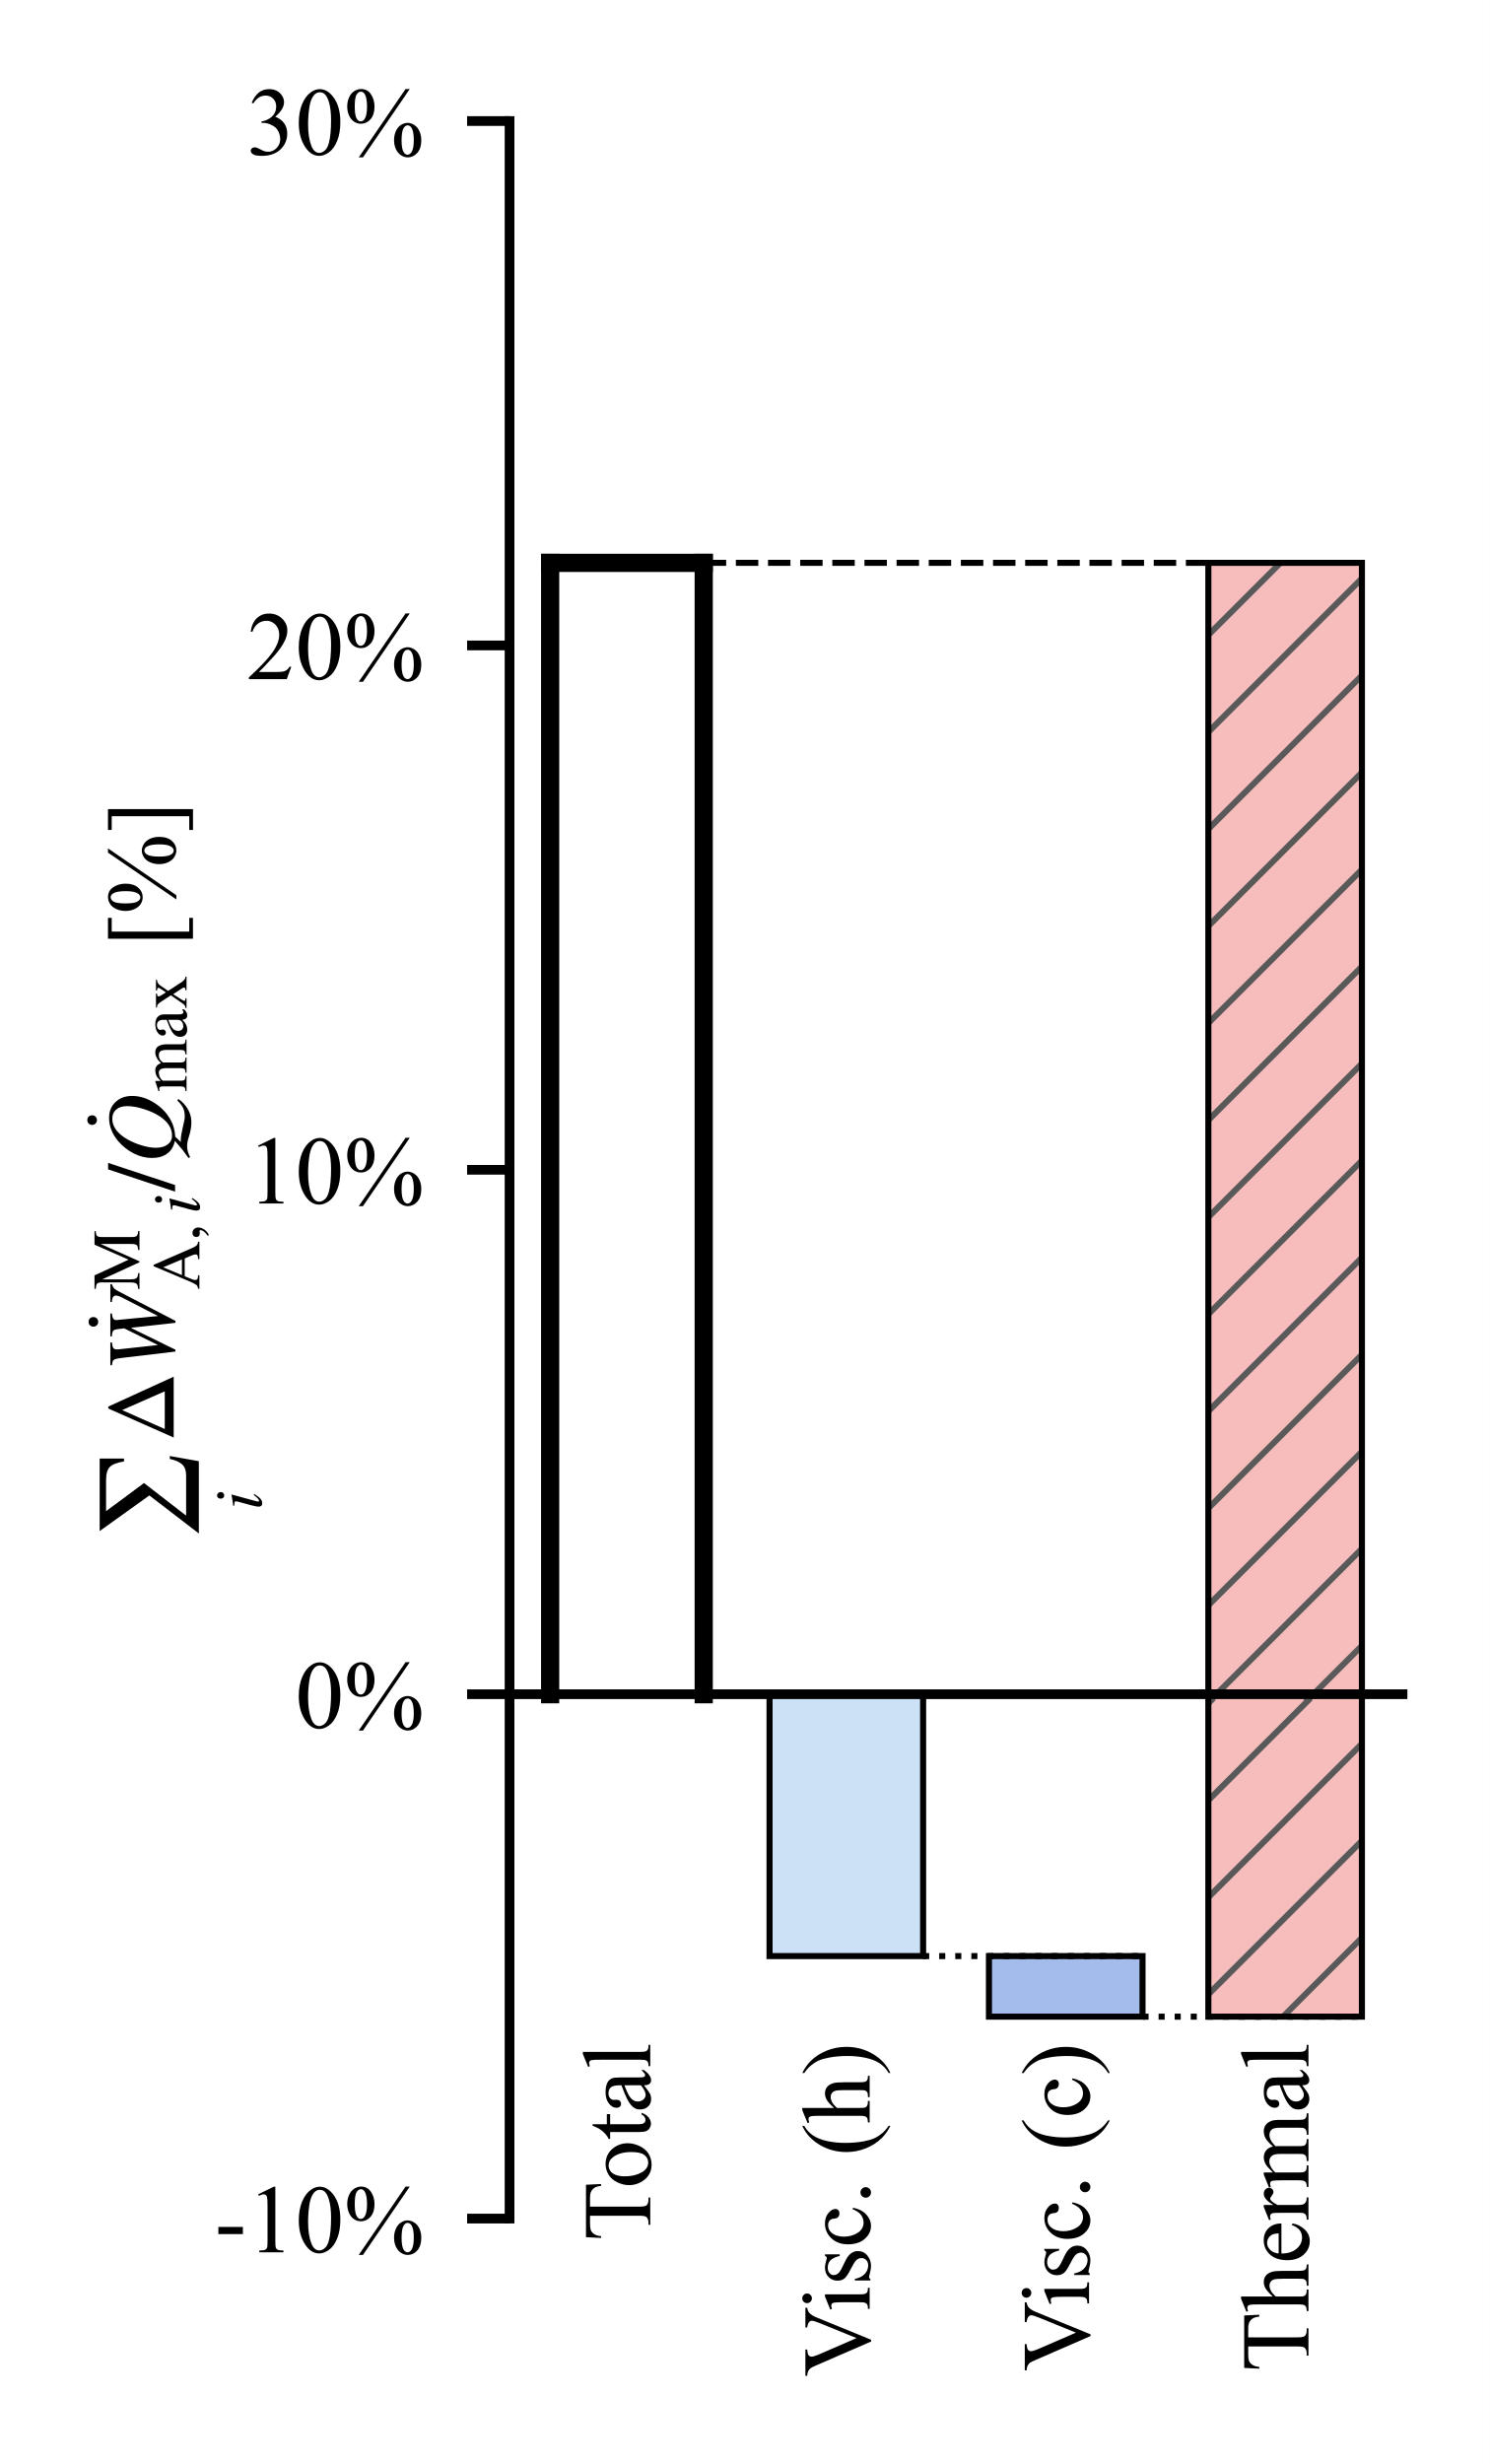
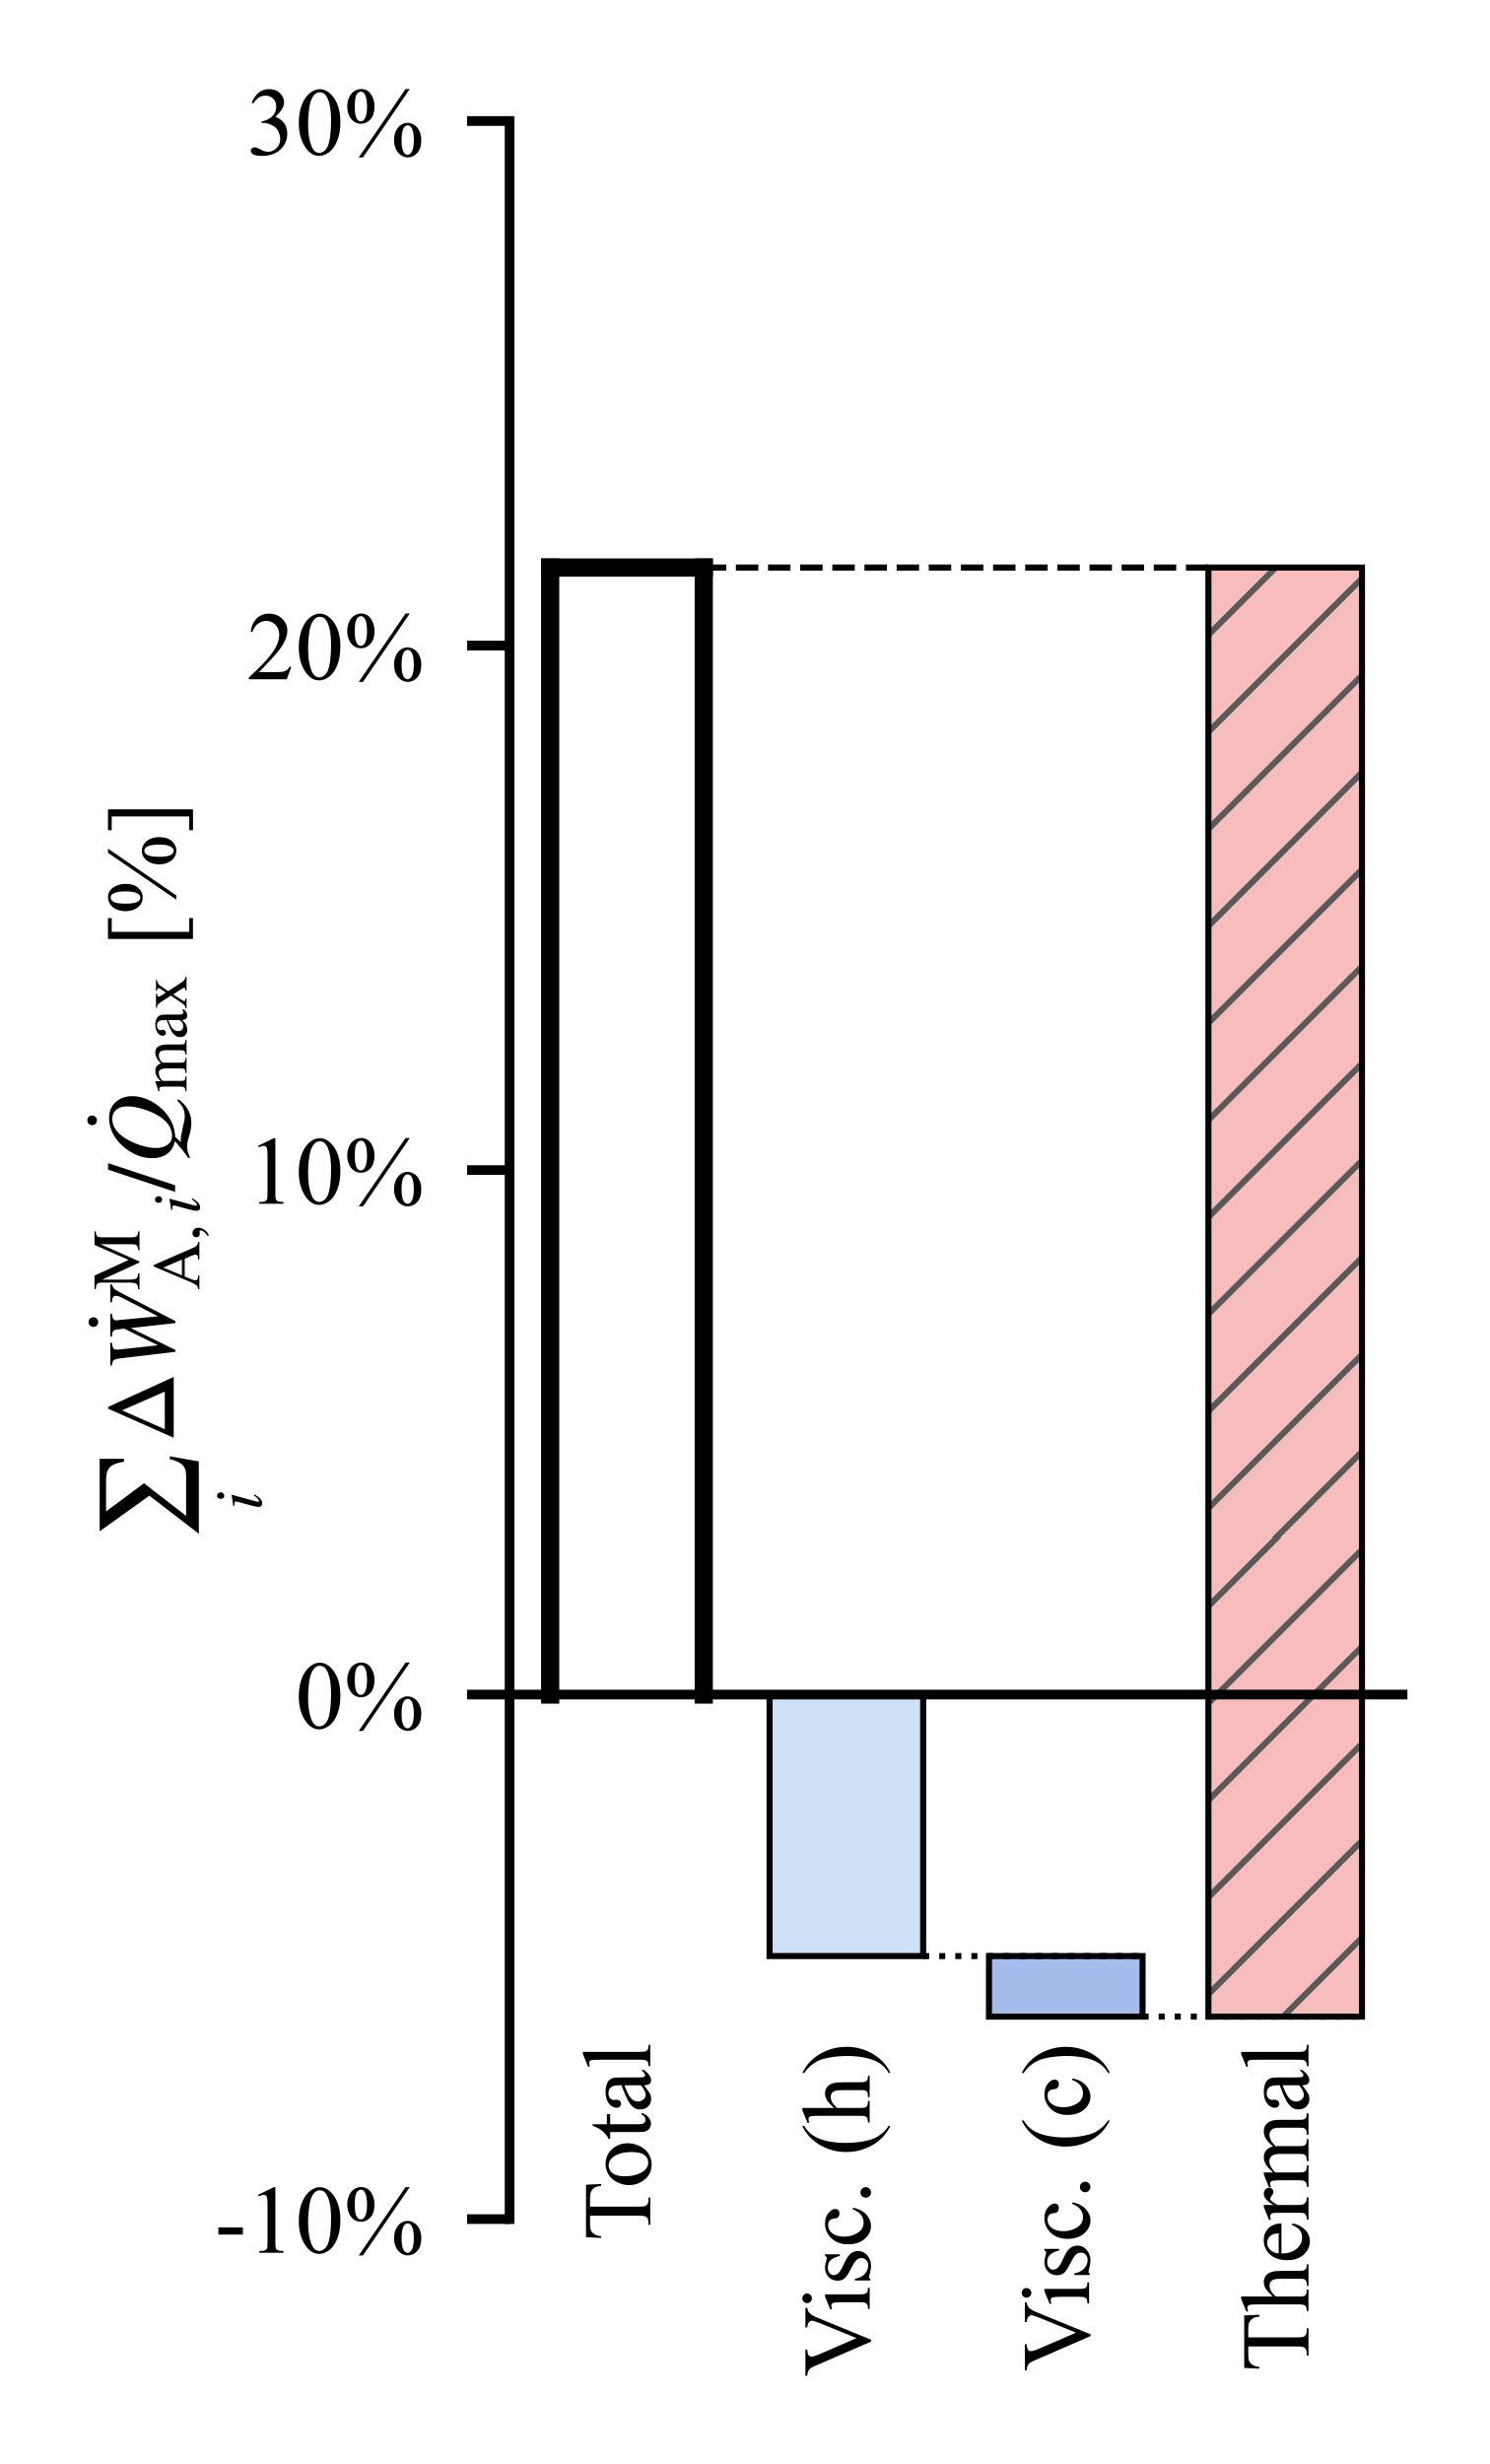
- <svg xmlns="http://www.w3.org/2000/svg" xmlns:xlink="http://www.w3.org/1999/xlink" width="122.824pt" height="203.101pt" viewBox="0 0 122.824 203.101" version="1.1">
+ <svg xmlns="http://www.w3.org/2000/svg" xmlns:xlink="http://www.w3.org/1999/xlink" width="122.824pt" height="203.094pt" viewBox="0 0 122.824 203.094" version="1.1">
  <defs>
    <style type="text/css">*{stroke-linejoin: round; stroke-linecap: butt}</style>
  </defs>
  <g id="figure_1">
    <g id="patch_1">
-       <path d="M 0 203.101  L 122.824 203.101  L 122.824 0  L 0 0  z " style="fill: #ffffff" />
+       <path d="M 0 203.094  L 122.824 203.094  L 122.824 0  L 0 0  z " style="fill: #ffffff" />
    </g>
    <g id="axes_1">
      <g id="patch_2">
-         <path d="M 42.008 182.872  L 115.624 182.872  L 115.624 9.977  L 42.008 9.977  z " style="fill: #ffffff" />
+         <path d="M 42.008 182.906  L 115.624 182.906  L 115.624 9.977  L 42.008 9.977  z " style="fill: #ffffff" />
      </g>
      <g id="line2d_1">
-         <path d="M 58.015 46.394  L 99.616 46.394  " clip-path="url(#pef632423b2)" style="fill: none; stroke-dasharray: 1.85,0.8; stroke-dashoffset: 0; stroke: #000000; stroke-width: 0.5" />
+         <path d="M 58.015 46.779  L 99.616 46.779  " clip-path="url(#p86c063c8af)" style="fill: none; stroke-dasharray: 1.85,0.8; stroke-dashoffset: 0; stroke: #000000; stroke-width: 0.5" />
      </g>
      <g id="patch_3">
-         <path d="M 45.354 139.649  L 58.015 139.649  L 58.015 46.394  L 45.354 46.394  z " clip-path="url(#pef632423b2)" style="fill: #ffffff; stroke: #000000; stroke-width: 0.5; stroke-linejoin: miter" />
+         <path d="M 45.354 139.674  L 58.015 139.674  L 58.015 46.779  L 45.354 46.779  z " clip-path="url(#p86c063c8af)" style="fill: #ffffff; stroke: #000000; stroke-width: 0.5; stroke-linejoin: miter" />
      </g>
      <g id="patch_4">
-         <path d="M 63.441 139.649  L 76.102 139.649  L 76.102 161.235  L 63.441 161.235  z " clip-path="url(#pef632423b2)" style="fill: #b2d1f2; fill-opacity: 0.65; stroke: #000000; stroke-width: 0.5; stroke-linejoin: miter" />
+         <path d="M 63.441 139.674  L 76.102 139.674  L 76.102 161.228  L 63.441 161.228  z " clip-path="url(#p86c063c8af)" style="fill: #b2d1f2; fill-opacity: 0.65; stroke: #000000; stroke-width: 0.5; stroke-linejoin: miter" />
      </g>
      <g id="patch_5">
-         <path d="M 81.529 161.235  L 94.19 161.235  L 94.19 166.227  L 81.529 166.227  z " clip-path="url(#pef632423b2)" style="fill: #7399e0; fill-opacity: 0.65; stroke: #000000; stroke-width: 0.5; stroke-linejoin: miter" />
+         <path d="M 81.529 161.228  L 94.19 161.228  L 94.19 166.219  L 81.529 166.219  z " clip-path="url(#p86c063c8af)" style="fill: #7399e0; fill-opacity: 0.65; stroke: #000000; stroke-width: 0.5; stroke-linejoin: miter" />
      </g>
      <g id="patch_6">
-         <path d="M 99.616 166.227  L 112.277 166.227  L 112.277 46.394  L 99.616 46.394  z " clip-path="url(#pef632423b2)" style="fill: url(#h58c23b54d7); fill-opacity: 0.65; stroke: #000000; stroke-width: 0.5; stroke-linejoin: miter" />
+         <path d="M 99.616 166.219  L 112.277 166.219  L 112.277 46.779  L 99.616 46.779  z " clip-path="url(#p86c063c8af)" style="fill: url(#he90295c486); fill-opacity: 0.65; stroke: #000000; stroke-width: 0.5; stroke-linejoin: miter" />
      </g>
      <g id="matplotlib.axis_1" />
      <g id="matplotlib.axis_2">
        <g id="ytick_1">
          <g id="line2d_2">
            <defs>
-               <path id="m6aaf3dd0cc" d="M 0 0  L -3.5 0  " style="stroke: #000000; stroke-width: 0.8" />
+               <path id="m9daeee7472" d="M 0 0  L -3.5 0  " style="stroke: #000000; stroke-width: 0.8" />
            </defs>
            <g>
-               <use xlink:href="#m6aaf3dd0cc" x="42.008" y="182.872" style="stroke: #000000; stroke-width: 0.8" />
+               <use xlink:href="#m9daeee7472" x="42.008" y="182.906" style="stroke: #000000; stroke-width: 0.8" />
            </g>
          </g>
          <g id="text_1">
-             <g transform="translate(17.68 185.6499) scale(0.08 -0.08)">
+             <g transform="translate(17.68 185.683) scale(0.08 -0.08)">
              <defs>
                <path id="TimesNewRomanPSMT-2d" d="M 259 1672  L 1875 1672  L 1875 1200  L 259 1200  L 259 1672  z " transform="scale(0.015625)" />
                <path id="TimesNewRomanPSMT-31" d="M 750 3822  L 1781 4325  L 1884 4325  L 1884 747  Q 1884 391 1914 303  Q 1944 216 2037 169  Q 2131 122 2419 116  L 2419 0  L 825 0  L 825 116  Q 1125 122 1212 167  Q 1300 213 1334 289  Q 1369 366 1369 747  L 1369 3034  Q 1369 3497 1338 3628  Q 1316 3728 1258 3775  Q 1200 3822 1119 3822  Q 1003 3822 797 3725  L 750 3822  z " transform="scale(0.015625)" />
                <path id="TimesNewRomanPSMT-30" d="M 231 2094  Q 231 2819 450 3342  Q 669 3866 1031 4122  Q 1313 4325 1613 4325  Q 2100 4325 2488 3828  Q 2972 3213 2972 2159  Q 2972 1422 2759 906  Q 2547 391 2217 158  Q 1888 -75 1581 -75  Q 975 -75 572 641  Q 231 1244 231 2094  z M 844 2016  Q 844 1141 1059 588  Q 1238 122 1591 122  Q 1759 122 1940 273  Q 2122 425 2216 781  Q 2359 1319 2359 2297  Q 2359 3022 2209 3506  Q 2097 3866 1919 4016  Q 1791 4119 1609 4119  Q 1397 4119 1231 3928  Q 1006 3669 925 3112  Q 844 2556 844 2016  z " transform="scale(0.015625)" />
                <path id="TimesNewRomanPSMT-25" d="M 4350 4334  L 1263 -175  L 984 -175  L 4072 4334  L 4350 4334  z M 1138 4334  Q 1559 4334 1792 3984  Q 2025 3634 2025 3181  Q 2025 2638 1762 2341  Q 1500 2044 1131 2044  Q 884 2044 678 2180  Q 472 2316 348 2584  Q 225 2853 225 3181  Q 225 3509 350 3786  Q 475 4063 692 4198  Q 909 4334 1138 4334  z M 1128 4159  Q 969 4159 845 3971  Q 722 3784 722 3184  Q 722 2750 791 2522  Q 844 2350 956 2256  Q 1022 2200 1119 2200  Q 1269 2200 1375 2363  Q 1531 2603 1531 3166  Q 1531 3759 1378 4000  Q 1278 4159 1128 4159  z M 4206 2103  Q 4428 2103 4648 1962  Q 4869 1822 4989 1553  Q 5109 1284 5109 963  Q 5109 409 4843 117  Q 4578 -175 4216 -175  Q 3988 -175 3773 -34  Q 3559 106 3436 367  Q 3313 628 3313 963  Q 3313 1291 3436 1562  Q 3559 1834 3773 1968  Q 3988 2103 4206 2103  z M 4209 1938  Q 4059 1938 3950 1769  Q 3809 1550 3809 941  Q 3809 381 3953 159  Q 4059 0 4209 0  Q 4353 0 4466 172  Q 4616 400 4616 956  Q 4616 1544 4466 1778  Q 4363 1938 4209 1938  z " transform="scale(0.015625)" />
              </defs>
              <use xlink:href="#TimesNewRomanPSMT-2d" />
              <use xlink:href="#TimesNewRomanPSMT-31" transform="translate(33.30078 0)" />
              <use xlink:href="#TimesNewRomanPSMT-30" transform="translate(83.30078 0)" />
              <use xlink:href="#TimesNewRomanPSMT-25" transform="translate(133.3008 0)" />
            </g>
          </g>
        </g>
        <g id="ytick_2">
          <g id="line2d_3">
            <g>
-               <use xlink:href="#m6aaf3dd0cc" x="42.008" y="139.649" style="stroke: #000000; stroke-width: 0.8" />
+               <use xlink:href="#m9daeee7472" x="42.008" y="139.674" style="stroke: #000000; stroke-width: 0.8" />
            </g>
          </g>
          <g id="text_2">
-             <g transform="translate(24.34375 142.4262) scale(0.08 -0.08)">
+             <g transform="translate(24.34375 142.451) scale(0.08 -0.08)">
              <use xlink:href="#TimesNewRomanPSMT-30" />
              <use xlink:href="#TimesNewRomanPSMT-25" transform="translate(50 0)" />
            </g>
          </g>
        </g>
        <g id="ytick_3">
          <g id="line2d_4">
            <g>
-               <use xlink:href="#m6aaf3dd0cc" x="42.008" y="96.425" style="stroke: #000000; stroke-width: 0.8" />
+               <use xlink:href="#m9daeee7472" x="42.008" y="96.442" style="stroke: #000000; stroke-width: 0.8" />
            </g>
          </g>
          <g id="text_3">
-             <g transform="translate(20.34375 99.20245) scale(0.08 -0.08)">
+             <g transform="translate(20.34375 99.21902) scale(0.08 -0.08)">
              <use xlink:href="#TimesNewRomanPSMT-31" />
              <use xlink:href="#TimesNewRomanPSMT-30" transform="translate(50 0)" />
              <use xlink:href="#TimesNewRomanPSMT-25" transform="translate(100 0)" />
            </g>
          </g>
        </g>
        <g id="ytick_4">
          <g id="line2d_5">
            <g>
-               <use xlink:href="#m6aaf3dd0cc" x="42.008" y="53.201" style="stroke: #000000; stroke-width: 0.8" />
+               <use xlink:href="#m9daeee7472" x="42.008" y="53.21" style="stroke: #000000; stroke-width: 0.8" />
            </g>
          </g>
          <g id="text_4">
-             <g transform="translate(20.34375 55.97872) scale(0.08 -0.08)">
+             <g transform="translate(20.34375 55.98701) scale(0.08 -0.08)">
              <defs>
                <path id="TimesNewRomanPSMT-32" d="M 2934 816  L 2638 0  L 138 0  L 138 116  Q 1241 1122 1691 1759  Q 2141 2397 2141 2925  Q 2141 3328 1894 3587  Q 1647 3847 1303 3847  Q 991 3847 742 3664  Q 494 3481 375 3128  L 259 3128  Q 338 3706 661 4015  Q 984 4325 1469 4325  Q 1984 4325 2329 3994  Q 2675 3663 2675 3213  Q 2675 2891 2525 2569  Q 2294 2063 1775 1497  Q 997 647 803 472  L 1909 472  Q 2247 472 2383 497  Q 2519 522 2628 598  Q 2738 675 2819 816  L 2934 816  z " transform="scale(0.015625)" />
              </defs>
              <use xlink:href="#TimesNewRomanPSMT-32" />
              <use xlink:href="#TimesNewRomanPSMT-30" transform="translate(50 0)" />
              <use xlink:href="#TimesNewRomanPSMT-25" transform="translate(100 0)" />
            </g>
          </g>
        </g>
        <g id="ytick_5">
          <g id="line2d_6">
            <g>
-               <use xlink:href="#m6aaf3dd0cc" x="42.008" y="9.977" style="stroke: #000000; stroke-width: 0.8" />
+               <use xlink:href="#m9daeee7472" x="42.008" y="9.977" style="stroke: #000000; stroke-width: 0.8" />
            </g>
          </g>
          <g id="text_5">
            <g transform="translate(20.34375 12.755) scale(0.08 -0.08)">
              <defs>
                <path id="TimesNewRomanPSMT-33" d="M 325 3431  Q 506 3859 782 4092  Q 1059 4325 1472 4325  Q 1981 4325 2253 3994  Q 2459 3747 2459 3466  Q 2459 3003 1878 2509  Q 2269 2356 2469 2072  Q 2669 1788 2669 1403  Q 2669 853 2319 450  Q 1863 -75 997 -75  Q 569 -75 414 31  Q 259 138 259 259  Q 259 350 332 419  Q 406 488 509 488  Q 588 488 669 463  Q 722 447 909 348  Q 1097 250 1169 231  Q 1284 197 1416 197  Q 1734 197 1970 444  Q 2206 691 2206 1028  Q 2206 1275 2097 1509  Q 2016 1684 1919 1775  Q 1784 1900 1550 2001  Q 1316 2103 1072 2103  L 972 2103  L 972 2197  Q 1219 2228 1467 2375  Q 1716 2522 1828 2728  Q 1941 2934 1941 3181  Q 1941 3503 1739 3701  Q 1538 3900 1238 3900  Q 753 3900 428 3381  L 325 3431  z " transform="scale(0.015625)" />
              </defs>
              <use xlink:href="#TimesNewRomanPSMT-33" />
              <use xlink:href="#TimesNewRomanPSMT-30" transform="translate(50 0)" />
              <use xlink:href="#TimesNewRomanPSMT-25" transform="translate(100 0)" />
            </g>
          </g>
        </g>
        <g id="text_6">
-           <g transform="translate(14.32 126.8649) rotate(-90) scale(0.08 -0.08)">
+           <g transform="translate(14.32 126.8815) rotate(-90) scale(0.08 -0.08)">
            <defs>
              <path id="STIXGeneral-Regular-2211" d="M 5478 256  L 5139 -1658  L 371 -1658  L 2880 1606  L 531 4883  L 5312 4883  L 5312 3277  L 5120 3277  Q 5018 3949 4765 4205  Q 4512 4461 3891 4461  L 1843 4461  L 3699 1958  L 1549 -819  L 4198 -819  Q 4698 -819 4934 -550  Q 5171 -282 5286 256  L 5478 256  z " transform="scale(0.015625)" />
              <path id="STIXGeneral-Italic-69" d="M 1690 3834  Q 1690 3699 1597 3603  Q 1504 3507 1376 3507  Q 1235 3507 1152 3600  Q 1069 3693 1069 3846  Q 1069 3994 1155 4090  Q 1242 4186 1370 4186  Q 1498 4186 1594 4080  Q 1690 3974 1690 3834  z M 1421 730  L 1504 659  Q 1235 243 1049 86  Q 864 -70 627 -70  Q 314 -70 314 282  Q 314 467 454 992  L 762 2125  Q 819 2330 819 2406  Q 819 2502 745 2528  Q 672 2554 410 2560  L 410 2662  Q 704 2688 1434 2822  L 1459 2803  L 858 608  Q 794 390 794 326  Q 794 230 883 230  Q 1043 230 1421 730  z " transform="scale(0.015625)" />
              <path id="STIXGeneral-Regular-394" d="M 4320 0  L 307 0  L 2221 4314  L 2349 4314  L 4320 0  z M 3354 589  L 2118 3405  L 870 589  L 3354 589  z " transform="scale(0.015625)" />
              <path id="STIXGeneral-Regular-307" d="M -1158 3661  Q -1158 3526 -1251 3436  Q -1344 3347 -1478 3347  Q -1606 3347 -1699 3440  Q -1792 3533 -1792 3661  Q -1792 3795 -1705 3888  Q -1619 3981 -1478 3981  Q -1331 3981 -1244 3891  Q -1158 3802 -1158 3661  z " transform="scale(0.015625)" />
              <path id="STIXGeneral-Italic-57" d="M 5798 4179  L 5798 4077  Q 5613 4019 5526 3936  Q 5440 3853 5306 3597  L 3379 -115  L 3251 -115  L 2931 2784  L 2899 2784  L 1478 -115  L 1357 -115  L 966 3174  Q 915 3622 883 3766  Q 851 3910 781 3981  Q 717 4045 454 4077  L 454 4179  L 1958 4179  L 1958 4077  Q 1696 4051 1597 3987  Q 1498 3923 1498 3750  Q 1498 3667 1504 3622  L 1786 1037  L 2886 3264  L 2835 3680  Q 2810 3923 2723 3993  Q 2637 4064 2355 4077  L 2355 4179  L 3866 4179  L 3866 4077  Q 3616 4051 3523 3987  Q 3430 3923 3430 3770  Q 3430 3750 3436 3715  Q 3443 3680 3443 3674  L 3699 1037  L 4902 3373  Q 5050 3654 5050 3808  Q 5050 4070 4621 4077  L 4621 4179  L 5798 4179  z " transform="scale(0.015625)" />
              <path id="STIXGeneral-Regular-4d" d="M 5530 0  L 3738 0  L 3738 122  Q 4115 147 4214 265  Q 4314 384 4314 787  L 4314 3661  L 2682 0  L 2592 0  L 979 3514  L 979 966  Q 979 448 1088 294  Q 1197 141 1574 122  L 1574 0  L 77 0  L 77 122  Q 358 141 480 205  Q 602 269 650 432  Q 698 595 698 966  L 698 3514  Q 698 3878 589 3984  Q 480 4090 90 4115  L 90 4237  L 1357 4237  L 2835 1024  L 4250 4237  L 5523 4237  L 5523 4115  Q 5178 4109 5072 3993  Q 4966 3878 4966 3520  L 4966 717  Q 4966 378 5072 262  Q 5178 147 5530 122  L 5530 0  z " transform="scale(0.015625)" />
              <path id="STIXGeneral-Regular-41" d="M 4525 0  L 2893 0  L 2893 122  Q 3149 122 3245 179  Q 3334 224 3334 333  Q 3334 499 3213 781  L 2950 1382  L 1274 1382  L 979 653  Q 922 506 922 384  Q 922 237 1027 179  Q 1133 122 1370 122  L 1370 0  L 96 0  L 96 122  Q 365 147 486 316  Q 608 486 902 1190  L 2221 4314  L 2349 4314  L 3923 710  Q 4064 378 4176 262  Q 4288 147 4525 122  L 4525 0  z M 2861 1645  L 2118 3405  L 1382 1645  L 2861 1645  z " transform="scale(0.015625)" />
              <path id="STIXGeneral-Regular-2c" d="M 531 -902  L 467 -781  Q 998 -422 998 -96  Q 998 -13 909 -13  Q 883 -13 822 -25  Q 762 -38 723 -38  Q 352 -38 352 288  Q 352 454 457 553  Q 563 653 736 653  Q 954 653 1101 496  Q 1248 339 1248 96  Q 1248 -198 1053 -473  Q 858 -749 531 -902  z " transform="scale(0.015625)" />
              <path id="STIXGeneral-Regular-2f" d="M 1837 4326  L 378 -90  L -58 -90  L 1408 4326  L 1837 4326  z " transform="scale(0.015625)" />
              <path id="STIXGeneral-Italic-51" d="M 442 -1082  L 378 -979  Q 749 -717 912 -589  Q 1075 -461 1510 -77  Q 966 32 675 425  Q 384 819 384 1440  Q 384 2035 678 2624  Q 973 3213 1491 3661  Q 2202 4262 3034 4262  Q 3680 4262 4077 3833  Q 4474 3405 4474 2746  Q 4474 1997 4019 1277  Q 3565 557 2835 173  Q 2400 -64 1786 -102  L 1440 -467  L 1600 -467  Q 1824 -467 2387 -595  Q 2938 -730 3098 -730  Q 3443 -730 3673 -624  Q 3904 -518 4173 -237  L 4275 -307  Q 4122 -525 3942 -685  Q 3411 -1165 2720 -1165  Q 2298 -1165 1773 -998  Q 1421 -883 1178 -883  Q 800 -883 442 -1082  z M 3802 3072  Q 3802 3526 3581 3788  Q 3360 4051 2976 4051  Q 2272 4051 1734 3251  Q 1446 2822 1251 2230  Q 1056 1638 1056 1171  Q 1056 691 1273 400  Q 1491 109 1850 109  Q 2579 109 3117 902  Q 3411 1350 3606 1964  Q 3802 2579 3802 3072  z " transform="scale(0.015625)" />
              <path id="STIXGeneral-Regular-6d" d="M 4960 0  L 3565 0  L 3565 96  Q 3834 122 3907 208  Q 3981 294 3981 576  L 3981 1894  Q 3981 2278 3869 2444  Q 3757 2611 3488 2611  Q 3264 2611 3107 2521  Q 2950 2432 2803 2221  L 2803 608  Q 2803 301 2896 201  Q 2989 102 3264 96  L 3264 0  L 1830 0  L 1830 96  Q 2112 115 2189 188  Q 2266 262 2266 550  L 2266 1901  Q 2266 2611 1850 2611  Q 1670 2611 1468 2531  Q 1267 2451 1171 2336  Q 1088 2240 1088 2227  L 1088 448  Q 1088 243 1177 176  Q 1267 109 1523 96  L 1523 0  L 102 0  L 102 96  Q 371 102 460 195  Q 550 288 550 563  L 550 2150  Q 550 2387 499 2480  Q 448 2573 326 2573  Q 230 2573 122 2547  L 122 2656  Q 557 2778 1011 2944  L 1062 2925  L 1062 2451  L 1075 2451  Q 1363 2752 1584 2848  Q 1805 2944 2054 2944  Q 2560 2944 2733 2406  Q 3232 2944 3776 2944  Q 4518 2944 4518 1792  L 4518 493  Q 4518 282 4582 202  Q 4646 122 4794 109  L 4960 96  L 4960 0  z " transform="scale(0.015625)" />
              <path id="STIXGeneral-Regular-61" d="M 2829 422  L 2829 243  Q 2586 -64 2253 -64  Q 1888 -64 1843 403  L 1837 403  Q 1427 -64 909 -64  Q 608 -64 422 112  Q 237 288 237 602  Q 237 1050 685 1350  Q 992 1555 1837 1869  L 1837 2214  Q 1837 2502 1699 2646  Q 1562 2790 1338 2790  Q 1146 2790 1018 2697  Q 890 2605 890 2477  Q 890 2419 909 2348  Q 928 2278 928 2208  Q 928 2112 841 2029  Q 755 1946 634 1946  Q 525 1946 441 2029  Q 358 2112 358 2240  Q 358 2547 685 2752  Q 986 2944 1421 2944  Q 1939 2944 2176 2656  Q 2291 2522 2323 2384  Q 2355 2246 2355 1946  L 2355 723  Q 2355 301 2554 301  Q 2682 301 2829 422  z M 1837 813  L 1837 1715  Q 1248 1510 1018 1293  Q 800 1094 800 800  Q 800 557 921 432  Q 1043 307 1242 307  Q 1453 307 1613 410  Q 1747 506 1792 589  Q 1837 672 1837 813  z " transform="scale(0.015625)" />
              <path id="STIXGeneral-Regular-78" d="M 3066 0  L 1779 0  L 1779 96  Q 1939 109 1987 137  Q 2035 166 2035 250  Q 2035 307 1997 365  L 1414 1261  L 909 474  Q 781 275 781 211  Q 781 96 1037 96  L 1037 0  L 109 0  L 109 96  Q 269 109 355 169  Q 442 230 576 422  L 1306 1478  L 704 2400  Q 557 2624 454 2704  Q 352 2784 211 2784  L 154 2784  L 154 2880  L 1478 2880  L 1478 2784  Q 1203 2778 1203 2643  Q 1203 2509 1498 2074  Q 1581 1958 1587 1946  Q 1619 1990 1779 2227  Q 1811 2285 1856 2349  Q 1901 2413 1923 2451  Q 1946 2490 1971 2528  Q 1997 2566 2006 2595  Q 2016 2624 2016 2643  Q 2016 2765 1760 2784  L 1760 2880  L 2771 2880  L 2771 2784  Q 2445 2771 2253 2502  L 1722 1734  L 2541 480  Q 2790 96 3066 96  L 3066 0  z " transform="scale(0.015625)" />
              <path id="TimesNewRomanPSMT-20" transform="scale(0.015625)" />
              <path id="TimesNewRomanPSMT-5b" d="M 1900 -1269  L 525 -1269  L 525 4334  L 1900 4334  L 1900 4088  L 994 4088  L 994 -1025  L 1900 -1025  L 1900 -1269  z " transform="scale(0.015625)" />
              <path id="TimesNewRomanPSMT-5d" d="M 234 4334  L 1609 4334  L 1609 -1272  L 234 -1272  L 234 -1025  L 1141 -1025  L 1141 4088  L 234 4088  L 234 4334  z " transform="scale(0.015625)" />
            </defs>
            <use xlink:href="#STIXGeneral-Regular-2211" transform="translate(0 0)" />
            <use xlink:href="#STIXGeneral-Italic-69" transform="translate(30 -90.44062) scale(0.7)" />
            <use xlink:href="#STIXGeneral-Regular-394" transform="translate(99.85259 0)" />
            <use xlink:href="#STIXGeneral-Regular-307" transform="translate(246.8776 25.5)" />
            <use xlink:href="#STIXGeneral-Italic-57" transform="translate(172.0526 0)" />
            <use xlink:href="#STIXGeneral-Regular-4d" transform="translate(256.8958 35.275) scale(0.7)" />
            <use xlink:href="#STIXGeneral-Regular-41" transform="translate(256.8958 -26.45625) scale(0.7)" />
            <use xlink:href="#STIXGeneral-Regular-2c" transform="translate(307.4358 -26.45625) scale(0.7)" />
            <use xlink:href="#STIXGeneral-Italic-69" transform="translate(335.0438 -26.45625) scale(0.7)" />
            <use xlink:href="#STIXGeneral-Regular-2f" transform="translate(358.9132 0)" />
            <use xlink:href="#STIXGeneral-Regular-307" transform="translate(454.7632 26.79688)" />
            <use xlink:href="#STIXGeneral-Italic-51" transform="translate(386.7132 0)" />
            <use xlink:href="#STIXGeneral-Regular-6d" transform="translate(460.4564 -13.22813) scale(0.7)" />
            <use xlink:href="#STIXGeneral-Regular-61" transform="translate(514.9164 -13.22813) scale(0.7)" />
            <use xlink:href="#STIXGeneral-Regular-78" transform="translate(545.9964 -13.22813) scale(0.7)" />
            <use xlink:href="#TimesNewRomanPSMT-20" transform="translate(585.4058 0)" />
            <use xlink:href="#TimesNewRomanPSMT-5b" transform="translate(610.4058 0)" />
            <use xlink:href="#TimesNewRomanPSMT-25" transform="translate(643.7066 0)" />
            <use xlink:href="#TimesNewRomanPSMT-5d" transform="translate(727.0073 0)" />
          </g>
        </g>
      </g>
      <g id="line2d_7">
-         <path d="M 76.102 161.235  L 94.19 161.235  " clip-path="url(#pef632423b2)" style="fill: none; stroke-dasharray: 0.5,0.825; stroke-dashoffset: 0; stroke: #000000; stroke-width: 0.5" />
+         <path d="M 76.102 161.228  L 94.19 161.228  " clip-path="url(#p86c063c8af)" style="fill: none; stroke-dasharray: 0.5,0.825; stroke-dashoffset: 0; stroke: #000000; stroke-width: 0.5" />
      </g>
      <g id="line2d_8">
-         <path d="M 94.19 166.227  L 112.277 166.227  " clip-path="url(#pef632423b2)" style="fill: none; stroke-dasharray: 0.5,0.825; stroke-dashoffset: 0; stroke: #000000; stroke-width: 0.5" />
+         <path d="M 94.19 166.219  L 112.277 166.219  " clip-path="url(#p86c063c8af)" style="fill: none; stroke-dasharray: 0.5,0.825; stroke-dashoffset: 0; stroke: #000000; stroke-width: 0.5" />
      </g>
      <g id="line2d_9">
-         <path d="M 42.008 139.649  L 115.624 139.649  " clip-path="url(#pef632423b2)" style="fill: none; stroke: #000000; stroke-width: 0.5; stroke-linecap: square" />
+         <path d="M 42.008 139.674  L 115.624 139.674  " clip-path="url(#p86c063c8af)" style="fill: none; stroke: #000000; stroke-width: 0.5; stroke-linecap: square" />
      </g>
      <g id="patch_7">
-         <path d="M 42.008 182.872  L 42.008 9.977  " style="fill: none; stroke: #000000; stroke-width: 0.8; stroke-linejoin: miter; stroke-linecap: square" />
+         <path d="M 42.008 182.906  L 42.008 9.977  " style="fill: none; stroke: #000000; stroke-width: 0.8; stroke-linejoin: miter; stroke-linecap: square" />
      </g>
      <g id="patch_8">
-         <path d="M 42.008 139.649  L 115.624 139.649  " style="fill: none; stroke: #000000; stroke-width: 0.8; stroke-linejoin: miter; stroke-linecap: square" />
+         <path d="M 42.008 139.674  L 115.624 139.674  " style="fill: none; stroke: #000000; stroke-width: 0.8; stroke-linejoin: miter; stroke-linecap: square" />
      </g>
      <g id="text_7">
-         <g transform="translate(53.60618 184.7107) rotate(-90) scale(0.08 -0.08)">
+         <g transform="translate(53.60618 184.7036) rotate(-90) scale(0.08 -0.08)">
          <defs>
            <path id="TimesNewRomanPSMT-54" d="M 3703 4238  L 3750 3244  L 3631 3244  Q 3597 3506 3538 3619  Q 3441 3800 3280 3886  Q 3119 3972 2856 3972  L 2259 3972  L 2259 734  Q 2259 344 2344 247  Q 2463 116 2709 116  L 2856 116  L 2856 0  L 1059 0  L 1059 116  L 1209 116  Q 1478 116 1591 278  Q 1659 378 1659 734  L 1659 3972  L 1150 3972  Q 853 3972 728 3928  Q 566 3869 450 3700  Q 334 3531 313 3244  L 194 3244  L 244 4238  L 3703 4238  z " transform="scale(0.015625)" />
            <path id="TimesNewRomanPSMT-6f" d="M 1600 2947  Q 2250 2947 2644 2453  Q 2978 2031 2978 1484  Q 2978 1100 2793 706  Q 2609 313 2286 112  Q 1963 -88 1566 -88  Q 919 -88 538 428  Q 216 863 216 1403  Q 216 1797 411 2186  Q 606 2575 925 2761  Q 1244 2947 1600 2947  z M 1503 2744  Q 1338 2744 1170 2645  Q 1003 2547 900 2300  Q 797 2053 797 1666  Q 797 1041 1045 587  Q 1294 134 1700 134  Q 2003 134 2200 384  Q 2397 634 2397 1244  Q 2397 2006 2069 2444  Q 1847 2744 1503 2744  z " transform="scale(0.015625)" />
            <path id="TimesNewRomanPSMT-74" d="M 1031 3803  L 1031 2863  L 1700 2863  L 1700 2644  L 1031 2644  L 1031 788  Q 1031 509 1111 412  Q 1191 316 1316 316  Q 1419 316 1516 380  Q 1613 444 1666 569  L 1788 569  Q 1678 263 1478 108  Q 1278 -47 1066 -47  Q 922 -47 784 33  Q 647 113 581 261  Q 516 409 516 719  L 516 2644  L 63 2644  L 63 2747  Q 234 2816 414 2980  Q 594 3144 734 3369  Q 806 3488 934 3803  L 1031 3803  z " transform="scale(0.015625)" />
            <path id="TimesNewRomanPSMT-61" d="M 1822 413  Q 1381 72 1269 19  Q 1100 -59 909 -59  Q 613 -59 420 144  Q 228 347 228 678  Q 228 888 322 1041  Q 450 1253 767 1440  Q 1084 1628 1822 1897  L 1822 2009  Q 1822 2438 1686 2597  Q 1550 2756 1291 2756  Q 1094 2756 978 2650  Q 859 2544 859 2406  L 866 2225  Q 866 2081 792 2003  Q 719 1925 600 1925  Q 484 1925 411 2006  Q 338 2088 338 2228  Q 338 2497 613 2722  Q 888 2947 1384 2947  Q 1766 2947 2009 2819  Q 2194 2722 2281 2516  Q 2338 2381 2338 1966  L 2338 994  Q 2338 584 2353 492  Q 2369 400 2405 369  Q 2441 338 2488 338  Q 2538 338 2575 359  Q 2641 400 2828 588  L 2828 413  Q 2478 -56 2159 -56  Q 2006 -56 1915 50  Q 1825 156 1822 413  z M 1822 616  L 1822 1706  Q 1350 1519 1213 1441  Q 966 1303 859 1153  Q 753 1003 753 825  Q 753 600 887 451  Q 1022 303 1197 303  Q 1434 303 1822 616  z " transform="scale(0.015625)" />
            <path id="TimesNewRomanPSMT-6c" d="M 1184 4444  L 1184 647  Q 1184 378 1223 290  Q 1263 203 1344 158  Q 1425 113 1647 113  L 1647 0  L 244 0  L 244 113  Q 441 113 512 153  Q 584 194 625 287  Q 666 381 666 647  L 666 3247  Q 666 3731 644 3842  Q 622 3953 573 3993  Q 525 4034 450 4034  Q 369 4034 244 3984  L 191 4094  L 1044 4444  L 1184 4444  z " transform="scale(0.015625)" />
          </defs>
          <use xlink:href="#TimesNewRomanPSMT-54" />
          <use xlink:href="#TimesNewRomanPSMT-6f" transform="translate(54.08398 0)" />
          <use xlink:href="#TimesNewRomanPSMT-74" transform="translate(104.084 0)" />
          <use xlink:href="#TimesNewRomanPSMT-61" transform="translate(131.8672 0)" />
          <use xlink:href="#TimesNewRomanPSMT-6c" transform="translate(176.252 0)" />
        </g>
      </g>
      <g id="text_8">
-         <g transform="translate(71.69366 195.9007) rotate(-90) scale(0.08 -0.08)">
+         <g transform="translate(71.69366 195.8936) rotate(-90) scale(0.08 -0.08)">
          <defs>
            <path id="TimesNewRomanPSMT-56" d="M 4544 4238  L 4544 4122  Q 4319 4081 4203 3978  Q 4038 3825 3909 3509  L 2431 -97  L 2316 -97  L 728 3556  Q 606 3838 556 3900  Q 478 3997 364 4051  Q 250 4106 56 4122  L 56 4238  L 1788 4238  L 1788 4122  Q 1494 4094 1406 4022  Q 1319 3950 1319 3838  Q 1319 3681 1463 3350  L 2541 866  L 3541 3319  Q 3688 3681 3688 3822  Q 3688 3913 3597 3995  Q 3506 4078 3291 4113  Q 3275 4116 3238 4122  L 3238 4238  L 4544 4238  z " transform="scale(0.015625)" />
            <path id="TimesNewRomanPSMT-69" d="M 928 4444  Q 1059 4444 1151 4351  Q 1244 4259 1244 4128  Q 1244 3997 1151 3903  Q 1059 3809 928 3809  Q 797 3809 703 3903  Q 609 3997 609 4128  Q 609 4259 701 4351  Q 794 4444 928 4444  z M 1188 2947  L 1188 647  Q 1188 378 1227 289  Q 1266 200 1342 156  Q 1419 113 1622 113  L 1622 0  L 231 0  L 231 113  Q 441 113 512 153  Q 584 194 626 287  Q 669 381 669 647  L 669 1750  Q 669 2216 641 2353  Q 619 2453 572 2492  Q 525 2531 444 2531  Q 356 2531 231 2484  L 188 2597  L 1050 2947  L 1188 2947  z " transform="scale(0.015625)" />
            <path id="TimesNewRomanPSMT-73" d="M 2050 2947  L 2050 1972  L 1947 1972  Q 1828 2431 1642 2597  Q 1456 2763 1169 2763  Q 950 2763 815 2647  Q 681 2531 681 2391  Q 681 2216 781 2091  Q 878 1963 1175 1819  L 1631 1597  Q 2266 1288 2266 781  Q 2266 391 1970 151  Q 1675 -88 1309 -88  Q 1047 -88 709 6  Q 606 38 541 38  Q 469 38 428 -44  L 325 -44  L 325 978  L 428 978  Q 516 541 762 319  Q 1009 97 1316 97  Q 1531 97 1667 223  Q 1803 350 1803 528  Q 1803 744 1651 891  Q 1500 1038 1047 1263  Q 594 1488 453 1669  Q 313 1847 313 2119  Q 313 2472 555 2709  Q 797 2947 1181 2947  Q 1350 2947 1591 2875  Q 1750 2828 1803 2828  Q 1853 2828 1881 2850  Q 1909 2872 1947 2947  L 2050 2947  z " transform="scale(0.015625)" />
            <path id="TimesNewRomanPSMT-63" d="M 2631 1088  Q 2516 522 2178 217  Q 1841 -88 1431 -88  Q 944 -88 581 321  Q 219 731 219 1428  Q 219 2103 620 2525  Q 1022 2947 1584 2947  Q 2006 2947 2278 2723  Q 2550 2500 2550 2259  Q 2550 2141 2473 2067  Q 2397 1994 2259 1994  Q 2075 1994 1981 2113  Q 1928 2178 1911 2362  Q 1894 2547 1784 2644  Q 1675 2738 1481 2738  Q 1169 2738 978 2506  Q 725 2200 725 1697  Q 725 1184 976 792  Q 1228 400 1656 400  Q 1963 400 2206 609  Q 2378 753 2541 1131  L 2631 1088  z " transform="scale(0.015625)" />
            <path id="TimesNewRomanPSMT-2e" d="M 800 606  Q 947 606 1047 504  Q 1147 403 1147 259  Q 1147 116 1045 14  Q 944 -88 800 -88  Q 656 -88 554 14  Q 453 116 453 259  Q 453 406 554 506  Q 656 606 800 606  z " transform="scale(0.015625)" />
            <path id="TimesNewRomanPSMT-28" d="M 1988 -1253  L 1988 -1369  Q 1516 -1131 1200 -813  Q 750 -359 506 256  Q 263 872 263 1534  Q 263 2503 741 3301  Q 1219 4100 1988 4444  L 1988 4313  Q 1603 4100 1356 3731  Q 1109 3363 987 2797  Q 866 2231 866 1616  Q 866 947 969 400  Q 1050 -31 1165 -292  Q 1281 -553 1476 -793  Q 1672 -1034 1988 -1253  z " transform="scale(0.015625)" />
            <path id="TimesNewRomanPSMT-68" d="M 1041 4444  L 1041 2350  Q 1388 2731 1591 2839  Q 1794 2947 1997 2947  Q 2241 2947 2416 2812  Q 2591 2678 2675 2391  Q 2734 2191 2734 1659  L 2734 647  Q 2734 375 2778 275  Q 2809 200 2884 156  Q 2959 113 3159 113  L 3159 0  L 1753 0  L 1753 113  L 1819 113  Q 2019 113 2097 173  Q 2175 234 2206 353  Q 2216 403 2216 647  L 2216 1659  Q 2216 2128 2167 2275  Q 2119 2422 2012 2495  Q 1906 2569 1756 2569  Q 1603 2569 1437 2487  Q 1272 2406 1041 2159  L 1041 647  Q 1041 353 1073 281  Q 1106 209 1195 161  Q 1284 113 1503 113  L 1503 0  L 84 0  L 84 113  Q 275 113 384 172  Q 447 203 484 290  Q 522 378 522 647  L 522 3238  Q 522 3728 498 3840  Q 475 3953 426 3993  Q 378 4034 297 4034  Q 231 4034 84 3984  L 41 4094  L 897 4444  L 1041 4444  z " transform="scale(0.015625)" />
            <path id="TimesNewRomanPSMT-29" d="M 144 4313  L 144 4444  Q 619 4209 934 3891  Q 1381 3434 1625 2820  Q 1869 2206 1869 1541  Q 1869 572 1392 -226  Q 916 -1025 144 -1369  L 144 -1253  Q 528 -1038 776 -670  Q 1025 -303 1145 264  Q 1266 831 1266 1447  Q 1266 2113 1163 2663  Q 1084 3094 967 3353  Q 850 3613 656 3853  Q 463 4094 144 4313  z " transform="scale(0.015625)" />
          </defs>
          <use xlink:href="#TimesNewRomanPSMT-56" />
          <use xlink:href="#TimesNewRomanPSMT-69" transform="translate(66.2168 0)" />
          <use xlink:href="#TimesNewRomanPSMT-73" transform="translate(94 0)" />
          <use xlink:href="#TimesNewRomanPSMT-63" transform="translate(132.916 0)" />
          <use xlink:href="#TimesNewRomanPSMT-2e" transform="translate(177.3008 0)" />
          <use xlink:href="#TimesNewRomanPSMT-20" transform="translate(202.3008 0)" />
          <use xlink:href="#TimesNewRomanPSMT-28" transform="translate(227.3008 0)" />
          <use xlink:href="#TimesNewRomanPSMT-68" transform="translate(260.6016 0)" />
          <use xlink:href="#TimesNewRomanPSMT-29" transform="translate(310.6016 0)" />
        </g>
      </g>
      <g id="text_9">
-         <g transform="translate(89.78114 195.4519) rotate(-90) scale(0.08 -0.08)">
+         <g transform="translate(89.78114 195.4448) rotate(-90) scale(0.08 -0.08)">
          <use xlink:href="#TimesNewRomanPSMT-56" />
          <use xlink:href="#TimesNewRomanPSMT-69" transform="translate(66.2168 0)" />
          <use xlink:href="#TimesNewRomanPSMT-73" transform="translate(94 0)" />
          <use xlink:href="#TimesNewRomanPSMT-63" transform="translate(132.916 0)" />
          <use xlink:href="#TimesNewRomanPSMT-2e" transform="translate(177.3008 0)" />
          <use xlink:href="#TimesNewRomanPSMT-20" transform="translate(202.3008 0)" />
          <use xlink:href="#TimesNewRomanPSMT-28" transform="translate(227.3008 0)" />
          <use xlink:href="#TimesNewRomanPSMT-63" transform="translate(260.6016 0)" />
          <use xlink:href="#TimesNewRomanPSMT-29" transform="translate(304.9863 0)" />
        </g>
      </g>
      <g id="text_10">
-         <g transform="translate(107.8686 195.4857) rotate(-90) scale(0.08 -0.08)">
+         <g transform="translate(107.8686 195.4786) rotate(-90) scale(0.08 -0.08)">
          <defs>
            <path id="TimesNewRomanPSMT-65" d="M 681 1784  Q 678 1147 991 784  Q 1303 422 1725 422  Q 2006 422 2214 576  Q 2422 731 2563 1106  L 2659 1044  Q 2594 616 2278 264  Q 1963 -88 1488 -88  Q 972 -88 605 314  Q 238 716 238 1394  Q 238 2128 614 2539  Q 991 2950 1559 2950  Q 2041 2950 2350 2633  Q 2659 2316 2659 1784  L 681 1784  z M 681 1966  L 2006 1966  Q 1991 2241 1941 2353  Q 1863 2528 1708 2628  Q 1553 2728 1384 2728  Q 1125 2728 920 2526  Q 716 2325 681 1966  z " transform="scale(0.015625)" />
            <path id="TimesNewRomanPSMT-72" d="M 1038 2947  L 1038 2303  Q 1397 2947 1775 2947  Q 1947 2947 2059 2842  Q 2172 2738 2172 2600  Q 2172 2478 2090 2393  Q 2009 2309 1897 2309  Q 1788 2309 1652 2417  Q 1516 2525 1450 2525  Q 1394 2525 1328 2463  Q 1188 2334 1038 2041  L 1038 669  Q 1038 431 1097 309  Q 1138 225 1241 169  Q 1344 113 1538 113  L 1538 0  L 72 0  L 72 113  Q 291 113 397 181  Q 475 231 506 341  Q 522 394 522 644  L 522 1753  Q 522 2253 501 2348  Q 481 2444 426 2487  Q 372 2531 291 2531  Q 194 2531 72 2484  L 41 2597  L 906 2947  L 1038 2947  z " transform="scale(0.015625)" />
            <path id="TimesNewRomanPSMT-6d" d="M 1050 2338  Q 1363 2650 1419 2697  Q 1559 2816 1721 2881  Q 1884 2947 2044 2947  Q 2313 2947 2506 2790  Q 2700 2634 2766 2338  Q 3088 2713 3309 2830  Q 3531 2947 3766 2947  Q 3994 2947 4170 2830  Q 4347 2713 4450 2447  Q 4519 2266 4519 1878  L 4519 647  Q 4519 378 4559 278  Q 4591 209 4675 161  Q 4759 113 4950 113  L 4950 0  L 3538 0  L 3538 113  L 3597 113  Q 3781 113 3884 184  Q 3956 234 3988 344  Q 4000 397 4000 647  L 4000 1878  Q 4000 2228 3916 2372  Q 3794 2572 3525 2572  Q 3359 2572 3192 2489  Q 3025 2406 2788 2181  L 2781 2147  L 2788 2013  L 2788 647  Q 2788 353 2820 281  Q 2853 209 2943 161  Q 3034 113 3253 113  L 3253 0  L 1806 0  L 1806 113  Q 2044 113 2133 169  Q 2222 225 2256 338  Q 2272 391 2272 647  L 2272 1878  Q 2272 2228 2169 2381  Q 2031 2581 1784 2581  Q 1616 2581 1450 2491  Q 1191 2353 1050 2181  L 1050 647  Q 1050 366 1089 281  Q 1128 197 1204 155  Q 1281 113 1516 113  L 1516 0  L 100 0  L 100 113  Q 297 113 375 155  Q 453 197 493 289  Q 534 381 534 647  L 534 1741  Q 534 2213 506 2350  Q 484 2453 437 2492  Q 391 2531 309 2531  Q 222 2531 100 2484  L 53 2597  L 916 2947  L 1050 2947  L 1050 2338  z " transform="scale(0.015625)" />
          </defs>
          <use xlink:href="#TimesNewRomanPSMT-54" />
          <use xlink:href="#TimesNewRomanPSMT-68" transform="translate(61.08398 0)" />
          <use xlink:href="#TimesNewRomanPSMT-65" transform="translate(111.084 0)" />
          <use xlink:href="#TimesNewRomanPSMT-72" transform="translate(155.4688 0)" />
          <use xlink:href="#TimesNewRomanPSMT-6d" transform="translate(188.7695 0)" />
          <use xlink:href="#TimesNewRomanPSMT-61" transform="translate(266.5527 0)" />
          <use xlink:href="#TimesNewRomanPSMT-6c" transform="translate(310.9375 0)" />
        </g>
      </g>
      <g id="line2d_10">
-         <path d="M 45.354 46.394  L 58.015 46.394  " clip-path="url(#pef632423b2)" style="fill: none; stroke: #000000; stroke-width: 1.5; stroke-linecap: square" />
+         <path d="M 45.354 46.779  L 58.015 46.779  " clip-path="url(#p86c063c8af)" style="fill: none; stroke: #000000; stroke-width: 1.5; stroke-linecap: square" />
      </g>
      <g id="line2d_11">
-         <path d="M 45.354 139.649  L 45.354 46.394  " clip-path="url(#pef632423b2)" style="fill: none; stroke: #000000; stroke-width: 1.5; stroke-linecap: square" />
+         <path d="M 45.354 139.674  L 45.354 46.779  " clip-path="url(#p86c063c8af)" style="fill: none; stroke: #000000; stroke-width: 1.5; stroke-linecap: square" />
      </g>
      <g id="line2d_12">
-         <path d="M 58.015 139.649  L 58.015 46.394  " clip-path="url(#pef632423b2)" style="fill: none; stroke: #000000; stroke-width: 1.5; stroke-linecap: square" />
+         <path d="M 58.015 139.674  L 58.015 46.779  " clip-path="url(#p86c063c8af)" style="fill: none; stroke: #000000; stroke-width: 1.5; stroke-linecap: square" />
      </g>
    </g>
  </g>
  <defs>
-     <clipPath id="pef632423b2">
-       <rect x="42.008" y="9.977" width="73.616" height="172.895" />
+     <clipPath id="p86c063c8af">
+       <rect x="42.008" y="9.977" width="73.616" height="172.928" />
    </clipPath>
  </defs>
  <defs>
-     <pattern id="h58c23b54d7" patternUnits="userSpaceOnUse" x="0" y="0" width="72" height="72">
+     <pattern id="he90295c486" patternUnits="userSpaceOnUse" x="0" y="0" width="72" height="72">
      <rect x="0" y="0" width="73" height="73" fill="#f29999" />
      <path d="M -36 36  L 36 -36  M -32 40  L 40 -32  M -28 44  L 44 -28  M -24 48  L 48 -24  M -20 52  L 52 -20  M -16 56  L 56 -16  M -12 60  L 60 -12  M -8 64  L 64 -8  M -4 68  L 68 -4  M 0 72  L 72 0  M 4 76  L 76 4  M 8 80  L 80 8  M 12 84  L 84 12  M 16 88  L 88 16  M 20 92  L 92 20  M 24 96  L 96 24  M 28 100  L 100 28  M 32 104  L 104 32  M 36 108  L 108 36  " style="fill: #000000; stroke: #000000; stroke-width: 0.5; stroke-linecap: butt; stroke-linejoin: miter" />
    </pattern>
  </defs>
</svg>
